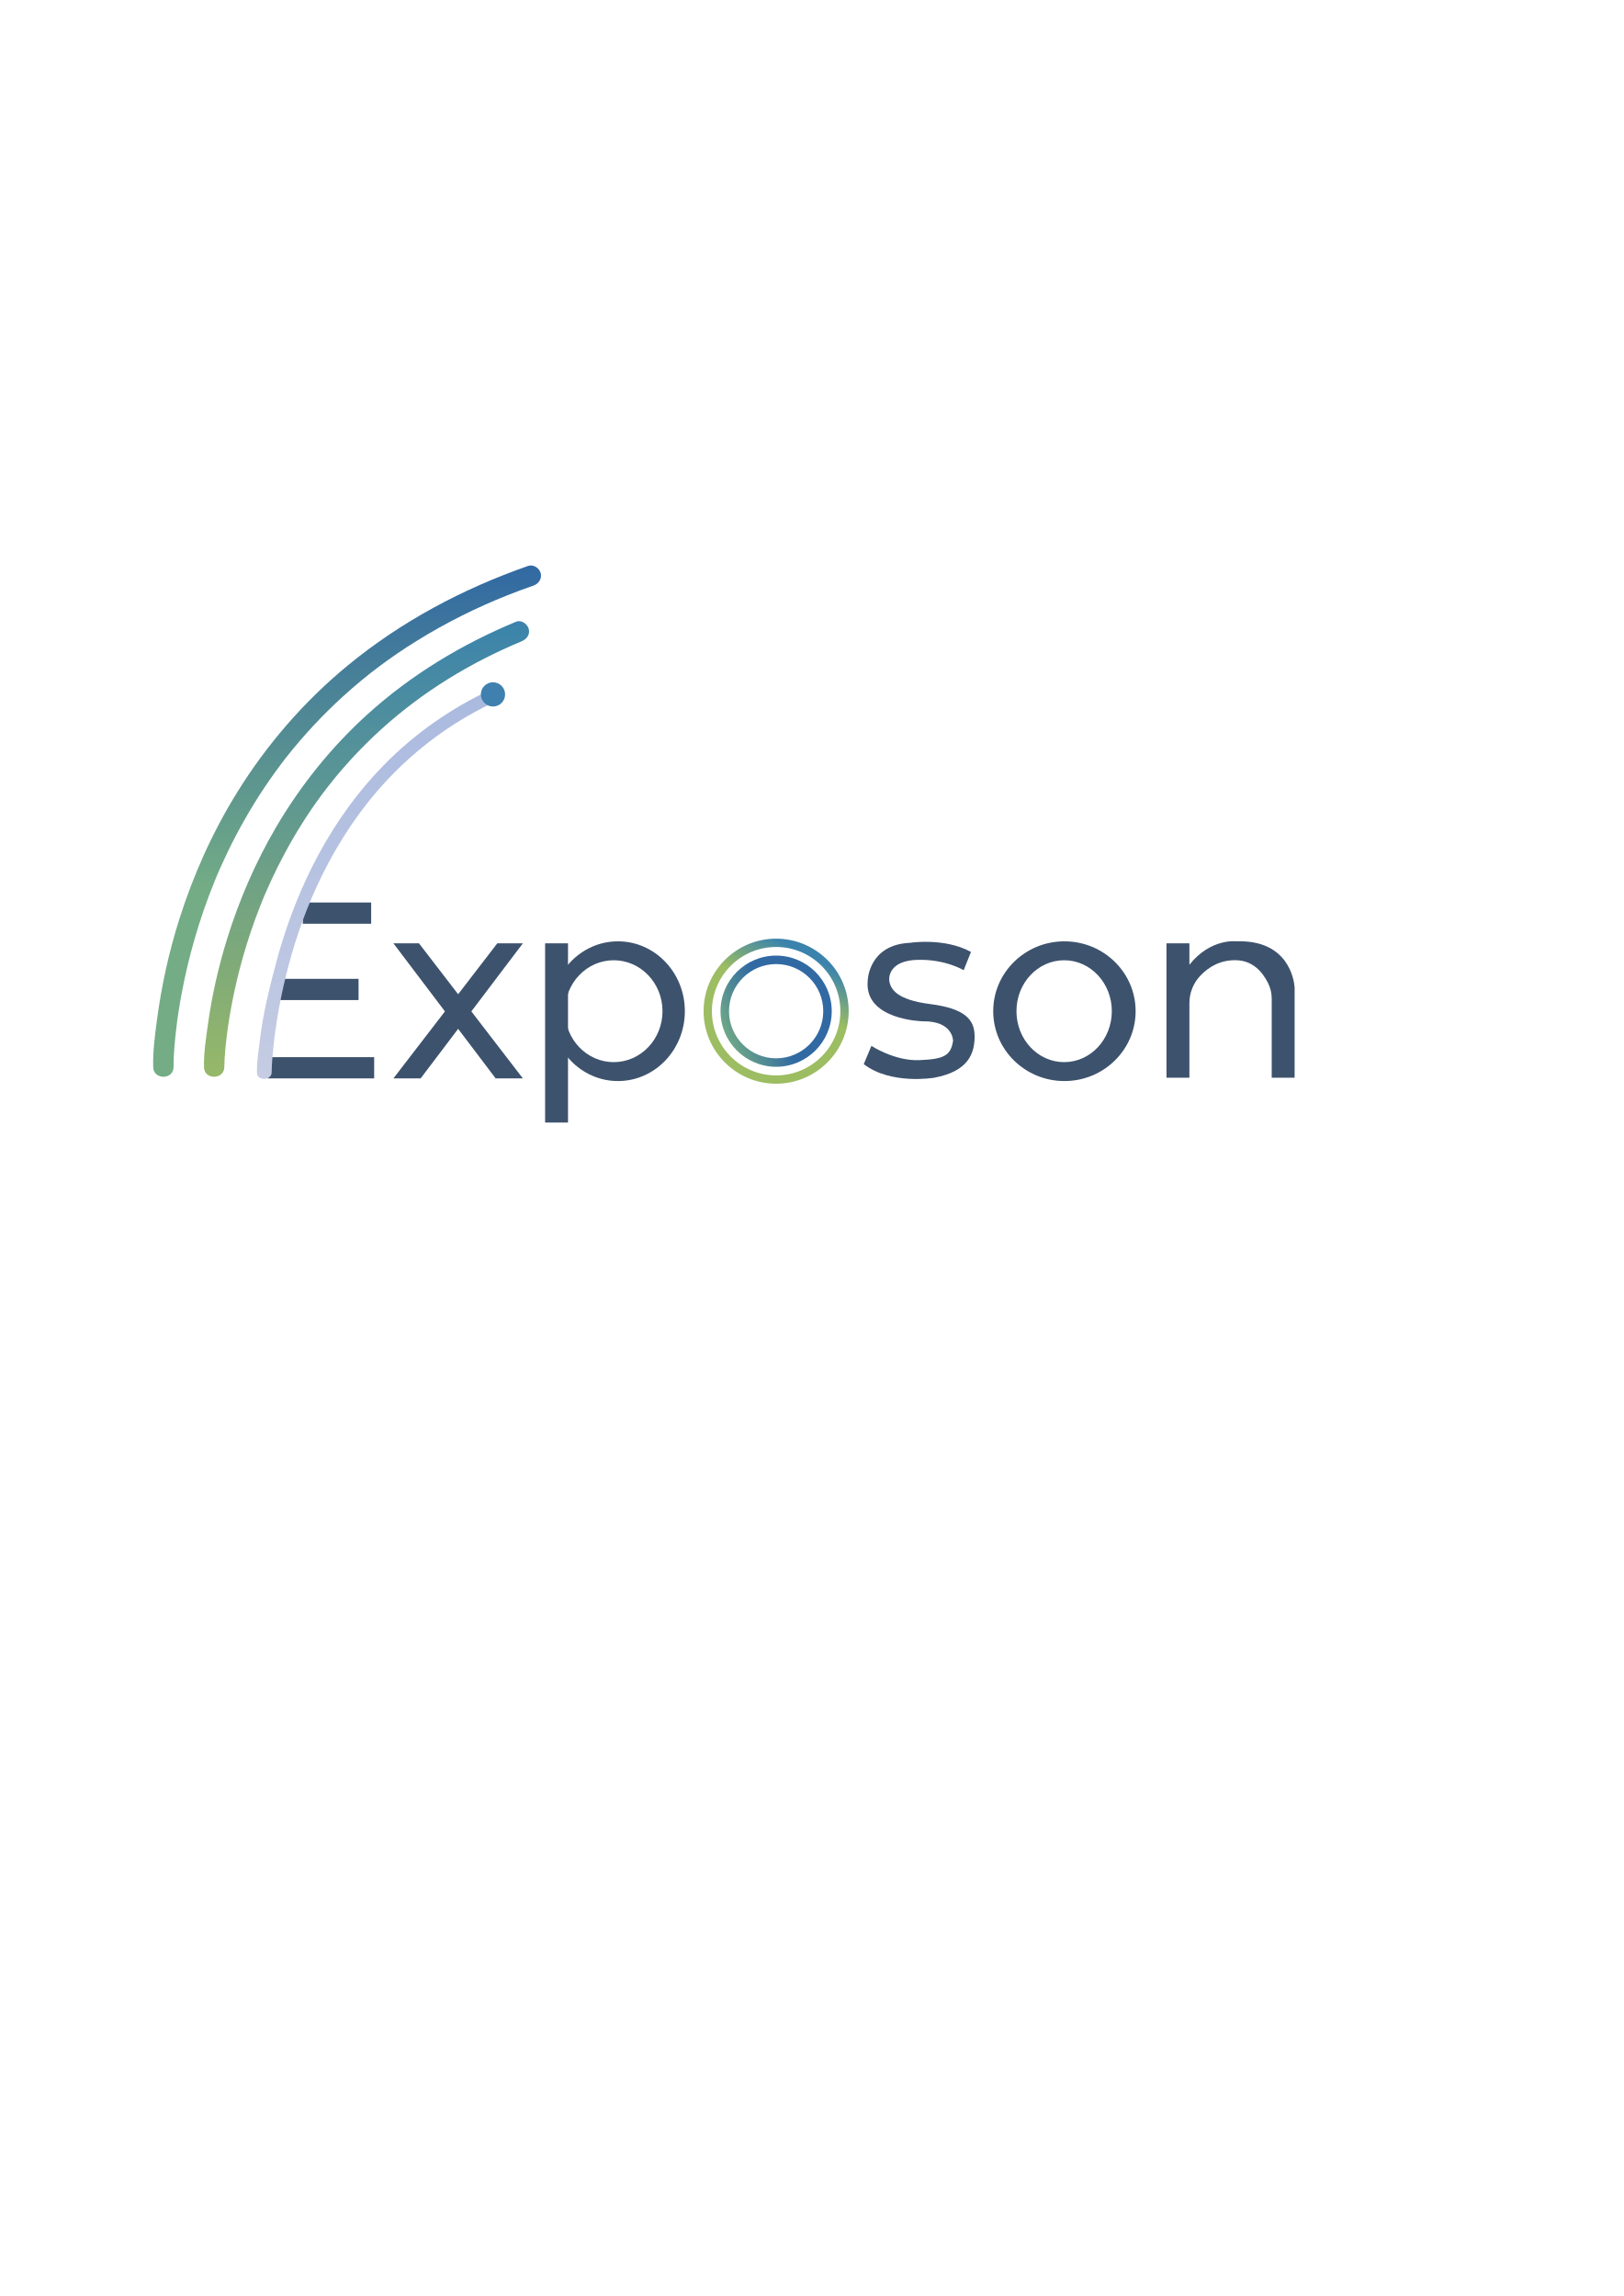
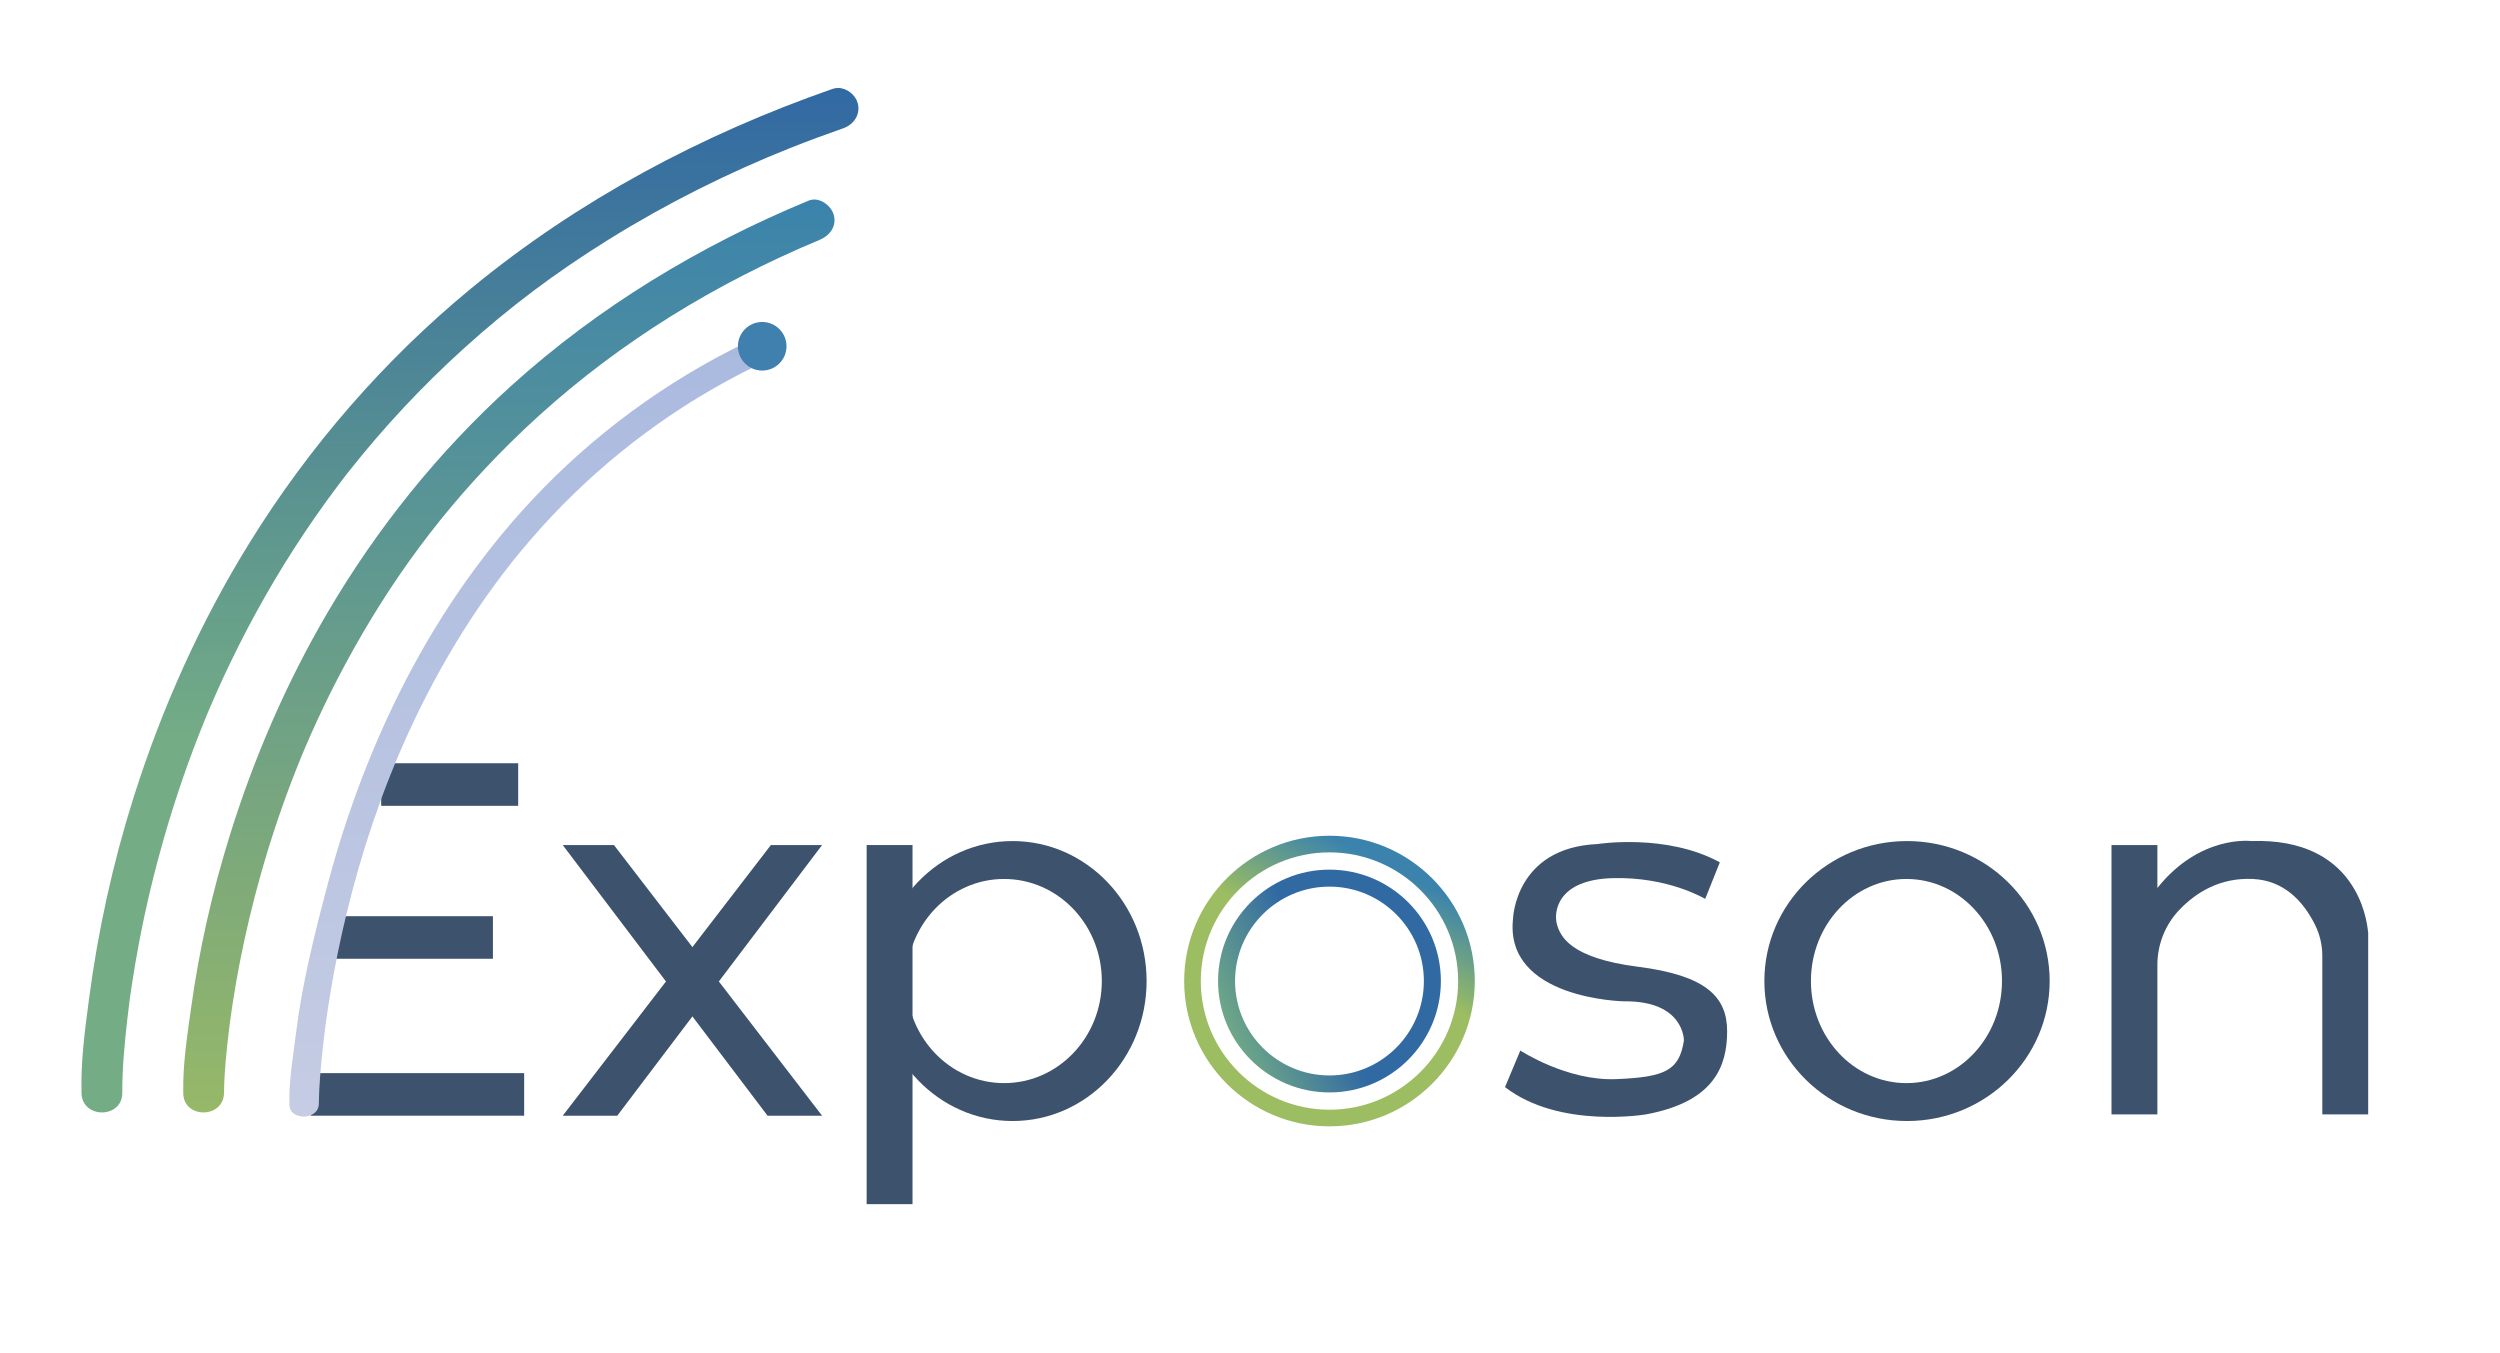
- <svg xmlns="http://www.w3.org/2000/svg" viewBox="0 0 793.701 1122.52" height="1122.52" width="793.701" xml:space="preserve" id="svg2" version="1.1">
+ <svg xmlns="http://www.w3.org/2000/svg" viewBox="55 255 610 330" height="330" width="610" xml:space="preserve" id="svg2" version="1.1">
  <defs id="defs6">
    <clipPath id="clipPath34" clipPathUnits="userSpaceOnUse">
      <path id="path32" d="M 0,841.89 H 595.276 V 0 H 0 Z" />
    </clipPath>
    <linearGradient id="linearGradient62" spreadMethod="pad" gradientTransform="matrix(-36.92608,-17.28593,-17.28593,36.92608,301.7765,479.1769)" gradientUnits="userSpaceOnUse" y2="0" x2="1" y1="0" x1="0">
      <stop id="stop56" offset="0" style="stop-opacity:1;stop-color:#3169a3" />
      <stop id="stop58" offset="0.505" style="stop-opacity:1;stop-color:#3169a3" />
      <stop id="stop60" offset="1" style="stop-opacity:1;stop-color:#73ac85" />
    </linearGradient>
    <linearGradient id="linearGradient84" spreadMethod="pad" gradientTransform="matrix(-24.12879,-47.38588,-47.38588,24.12879,295.2785,492.1926)" gradientUnits="userSpaceOnUse" y2="0" x2="1" y1="0" x1="0">
      <stop id="stop78" offset="0" style="stop-opacity:1;stop-color:#3b83ac" />
      <stop id="stop80" offset="0.339" style="stop-opacity:1;stop-color:#9cbd61" />
      <stop id="stop82" offset="1" style="stop-opacity:1;stop-color:#9cbd61" />
    </linearGradient>
    <clipPath id="clipPath94" clipPathUnits="userSpaceOnUse">
      <path id="path92" d="M 0,841.89 H 595.276 V 0 H 0 Z" />
    </clipPath>
    <linearGradient id="linearGradient122" spreadMethod="pad" gradientTransform="matrix(0,-187.4764,-187.4764,0,127.2465,634.5434)" gradientUnits="userSpaceOnUse" y2="0" x2="1" y1="0" x1="0">
      <stop id="stop116" offset="0" style="stop-opacity:1;stop-color:#3169a3" />
      <stop id="stop118" offset="0.632" style="stop-opacity:1;stop-color:#73ac85" />
      <stop id="stop120" offset="1" style="stop-opacity:1;stop-color:#73ac85" />
    </linearGradient>
    <linearGradient id="linearGradient142" spreadMethod="pad" gradientTransform="matrix(0,-167.0638,-167.0638,0,134.374,614.131)" gradientUnits="userSpaceOnUse" y2="0" x2="1" y1="0" x1="0">
      <stop id="stop138" offset="0" style="stop-opacity:1;stop-color:#3b83ac" />
      <stop id="stop140" offset="1" style="stop-opacity:1;stop-color:#96b868" />
    </linearGradient>
    <linearGradient id="linearGradient162" spreadMethod="pad" gradientTransform="matrix(0,141.8375,141.8375,0,137.6821,446.3084)" gradientUnits="userSpaceOnUse" y2="0" x2="1" y1="0" x1="0">
      <stop id="stop158" offset="0" style="stop-opacity:1;stop-color:#c5cce3" />
      <stop id="stop160" offset="1" style="stop-opacity:1;stop-color:#aabadf" />
    </linearGradient>
    <clipPath id="clipPath172" clipPathUnits="userSpaceOnUse">
      <path id="path170" d="M 0,841.89 H 595.276 V 0 H 0 Z" />
    </clipPath>
  </defs>
  <g transform="matrix(1.333333,0,0,-1.333333,0,1122.52)" id="g10">
    <path id="path12" style="fill:#3d526d;fill-opacity:1;fill-rule:nonzero;stroke:none" d="m 136.077,503.176 h -25.069 v 7.788 h 25.069 z" />
    <path id="path14" style="fill:#3d526d;fill-opacity:1;fill-rule:nonzero;stroke:none" d="m 131.453,475.186 h -28.72 v 7.789 h 28.72 z" />
    <path id="path16" style="fill:#3d526d;fill-opacity:1;fill-rule:nonzero;stroke:none" d="M 137.172,446.467 H 98.109 v 7.788 h 39.063 z" />
    <g transform="translate(144.2305,495.9957)" id="g18">
      <path id="path20" style="fill:#3d526d;fill-opacity:1;fill-rule:nonzero;stroke:none" d="M 0,0 H 9.371 L 47.46,-49.529 h -9.978 z" />
    </g>
    <g transform="translate(191.6909,495.9957)" id="g22">
      <path id="path24" style="fill:#3d526d;fill-opacity:1;fill-rule:nonzero;stroke:none" d="m 0,0 h -9.37 l -38.09,-49.529 h 9.979 z" />
    </g>
    <path id="path26" style="fill:#3d526d;fill-opacity:1;fill-rule:nonzero;stroke:none" d="m 208.241,430.281 h -8.396 v 65.714 h 8.396 z" />
    <g id="g28">
      <g clip-path="url(#clipPath34)" id="g30">
        <g transform="translate(225.0015,452.4298)" id="g36">
          <path id="path38" style="fill:#3d526d;fill-opacity:1;fill-rule:nonzero;stroke:none" d="m 0,0 c -9.876,0 -17.881,8.363 -17.881,18.68 0,10.317 8.005,18.68 17.881,18.68 9.875,0 17.881,-8.363 17.881,-18.68 C 17.881,8.363 9.875,0 0,0 m 1.555,44.296 c -13.543,0 -24.521,-11.469 -24.521,-25.616 0,-14.148 10.978,-25.617 24.521,-25.617 13.543,0 24.521,11.469 24.521,25.617 0,14.147 -10.978,25.616 -24.521,25.616" />
        </g>
        <g transform="translate(390.1309,452.4298)" id="g40">
          <path id="path42" style="fill:#3d526d;fill-opacity:1;fill-rule:nonzero;stroke:none" d="m 0,0 c -9.655,0 -17.481,8.363 -17.481,18.68 0,10.317 7.826,18.68 17.481,18.68 9.655,0 17.482,-8.363 17.482,-18.68 C 17.482,8.363 9.655,0 0,0 M 0.103,44.296 C -14.313,44.296 -26,32.827 -26,18.68 -26,4.532 -14.313,-6.937 0.103,-6.937 c 14.417,0 26.103,11.469 26.103,25.617 0,14.147 -11.686,25.616 -26.103,25.616" />
        </g>
      </g>
    </g>
    <g id="g44">
      <g id="g46">
        <g id="g52">
          <g id="g54">
            <path id="path64" style="fill:url(#linearGradient62);stroke:none" d="m 264.155,471.109 c 0,-11.241 9.147,-20.386 20.388,-20.386 v 0 c 11.242,0 20.387,9.145 20.387,20.386 v 0 c 0,11.241 -9.145,20.387 -20.387,20.387 v 0 c -11.241,0 -20.388,-9.146 -20.388,-20.387 m 3.111,0 c 0,9.527 7.751,17.278 17.277,17.278 v 0 c 9.527,0 17.277,-7.751 17.277,-17.278 v 0 c 0,-9.526 -7.75,-17.277 -17.277,-17.277 v 0 c -9.526,0 -17.277,7.751 -17.277,17.277" />
          </g>
        </g>
      </g>
    </g>
    <g id="g66">
      <g id="g68">
        <g id="g74">
          <g id="g76">
            <path id="path86" style="fill:url(#linearGradient84);stroke:none" d="m 257.953,471.109 c 0,-14.661 11.928,-26.59 26.59,-26.59 v 0 c 14.662,0 26.591,11.929 26.591,26.59 v 0 c 0,14.662 -11.929,26.591 -26.591,26.591 v 0 c -14.662,0 -26.59,-11.929 -26.59,-26.591 m 3.043,0 c 0,12.985 10.563,23.547 23.547,23.547 v 0 c 12.983,0 23.547,-10.562 23.547,-23.547 v 0 c 0,-12.984 -10.564,-23.546 -23.547,-23.546 v 0 c -12.984,0 -23.547,10.562 -23.547,23.546" />
          </g>
        </g>
      </g>
    </g>
    <g id="g88">
      <g clip-path="url(#clipPath94)" id="g90">
        <g transform="translate(474.6045,480.0538)" id="g96">
          <path id="path98" style="fill:#3d526d;fill-opacity:1;fill-rule:nonzero;stroke:none" d="m 0,0 c -0.213,2.523 -2.275,17.34 -21.354,16.672 0,0 -9.392,1.226 -17.199,-8.589 v 7.859 h -8.397 v -49.286 h 8.397 v 27.341 c 0,3.766 1.44,7.395 4.045,10.114 3.015,3.145 7.394,5.894 13.398,5.625 5.704,-0.257 9.221,-4.044 11.383,-8.342 0.891,-1.772 1.354,-3.729 1.354,-5.713 V -33.344 H 0.023 L 0.023,0 Z" />
        </g>
        <g transform="translate(355.9775,492.8317)" id="g100">
          <path id="path102" style="fill:#3d526d;fill-opacity:1;fill-rule:nonzero;stroke:none" d="m 0,0 -2.678,-6.693 c 0,0 -6.693,4.077 -16.915,3.803 -10.222,-0.274 -10.831,-6.237 -10.222,-8.427 0.608,-2.191 2.391,-6.206 14.825,-7.788 12.434,-1.582 16.328,-5.477 16.328,-11.805 0,-6.328 -2.312,-12.9 -14.847,-15.212 0,0 -15.844,-2.714 -25.799,4.99 l 2.799,6.693 c 0,0 8.519,-5.598 17.525,-5.233 9.005,0.365 11.56,1.582 12.412,7.058 0,0 0.122,7.302 -10.952,7.18 0,0 -21.905,0.365 -20.323,15.09 0,0 0.365,13.021 15.455,13.691 0,0 12.656,2.007 22.392,-3.347" />
        </g>
      </g>
    </g>
    <g id="g104">
      <g id="g106">
        <g id="g112">
          <g id="g114">
            <path id="path124" style="fill:url(#linearGradient122);stroke:none" d="m 193.62,634.377 c -23.975,-8.363 -46.553,-20.373 -66.185,-36.542 v 0 C 111.514,584.724 97.838,568.932 86.974,551.407 v 0 C 77.965,536.873 70.89,521.122 65.733,504.826 v 0 c -3.828,-12.1 -6.551,-24.517 -8.206,-37.097 v 0 c -0.725,-5.514 -1.502,-11.248 -1.361,-16.83 v 0 c 0.002,-0.076 -10e-4,-0.151 -10e-4,-0.227 v 0 c 0.025,-4.802 7.488,-4.811 7.464,0 v 0 c -0.023,4.488 0.421,9.008 0.923,13.462 v 0 c 0.122,1.095 0.255,2.189 0.397,3.282 v 0 c 0.012,0.088 0.024,0.176 0.036,0.264 v 0 c 0.03,0.22 0.06,0.44 0.09,0.66 v 0 c 0.094,0.667 0.191,1.334 0.292,2 v 0 c 0.403,2.68 0.861,5.352 1.371,8.014 v 0 c 1.22,6.391 2.734,12.724 4.53,18.977 v 0 c 2.112,7.353 4.615,14.595 7.512,21.677 v 0 c 0.173,0.425 0.35,0.849 0.525,1.274 v 0 c 0.067,0.16 0.437,1.035 0.053,0.13 v 0 c 0.09,0.214 0.181,0.427 0.272,0.64 v 0 c 0.422,0.989 0.853,1.976 1.292,2.959 v 0 c 0.855,1.917 1.739,3.821 2.653,5.711 v 0 c 1.941,4.013 4.017,7.96 6.225,11.833 v 0 c 2.26,3.963 4.66,7.847 7.197,11.639 v 0 c 1.309,1.958 2.655,3.892 4.038,5.8 v 0 c 0.702,0.969 1.414,1.931 2.135,2.887 v 0 c 0.33,0.437 0.662,0.873 0.996,1.308 v 0 c 0.037,0.049 0.069,0.09 0.096,0.125 v 0 c 0.033,0.042 0.075,0.096 0.129,0.164 v 0 c 0.239,0.304 0.477,0.61 0.716,0.913 v 0 c 6.344,8.031 13.353,15.533 20.936,22.404 v 0 c 8.463,7.669 16.816,13.928 26.627,20.033 v 0 c 10.6,6.595 22.012,12.297 33.409,16.813 v 0 c 3.149,1.247 6.327,2.422 9.525,3.538 v 0 c 1.902,0.664 3.166,2.555 2.607,4.591 v 0 c -0.421,1.531 -1.986,2.773 -3.598,2.774 v 0 c -0.332,0 -0.666,-0.053 -0.993,-0.167" />
          </g>
        </g>
      </g>
    </g>
    <g id="g126">
      <g id="g128">
        <g id="g134">
          <g id="g136">
            <path id="path144" style="fill:url(#linearGradient142);stroke:none" d="m 189.238,613.932 c -19.933,-8.25 -38.488,-19.458 -54.509,-33.96 v 0 c -13.197,-11.947 -24.494,-26.01 -33.499,-41.359 v 0 c -7.543,-12.858 -13.521,-26.668 -17.943,-40.9 v 0 c -3.2,-10.301 -5.598,-20.867 -7.072,-31.554 v 0 c -0.69,-5.001 -1.521,-10.22 -1.428,-15.291 v 0 c 0.002,-0.065 -0.001,-0.131 -0.002,-0.196 v 0 c -0.049,-4.804 7.416,-4.808 7.463,0 v 0 c 0.039,3.862 0.458,7.743 0.919,11.573 v 0 c 0.055,0.449 0.111,0.899 0.168,1.349 v 0 c 0.022,0.167 0.045,0.335 0.067,0.503 v 0 c 0.007,0.053 0.014,0.105 0.022,0.158 v 0 c 0.146,1.04 0.296,2.078 0.458,3.115 v 0 c 0.362,2.321 0.768,4.636 1.214,6.943 v 0 c 1.071,5.527 2.377,11.007 3.908,16.425 v 0 c 1.805,6.388 3.925,12.688 6.358,18.863 v 0 c 0.316,0.801 0.637,1.599 0.963,2.395 v 0 c 0.147,0.358 0.295,0.714 0.443,1.071 v 0 c 0.004,0.01 0.078,0.186 0.14,0.334 v 0 c 0.072,0.171 0.198,0.468 0.222,0.523 v 0 c 0.721,1.684 1.466,3.358 2.235,5.021 v 0 c 1.597,3.45 3.297,6.852 5.102,10.198 v 0 c 8.253,15.305 17.822,28.252 30.073,40.377 v 0 c 14.387,14.236 30.984,25.447 49.554,34.077 v 0 c 2.374,1.103 4.804,2.176 7.129,3.138 v 0 c 1.861,0.77 3.188,2.475 2.606,4.591 v 0 c -0.398,1.448 -1.984,2.805 -3.578,2.805 v 0 c -0.341,0 -0.682,-0.062 -1.013,-0.199" />
          </g>
        </g>
      </g>
    </g>
    <g id="g146">
      <g id="g148">
        <g id="g154">
          <g id="g156">
            <path id="path164" style="fill:url(#linearGradient162);stroke:none" d="m 177.614,587.887 c -14.616,-7.115 -27.898,-16.862 -39.002,-28.741 v 0 c -9.811,-10.494 -17.93,-22.527 -24.322,-35.379 v 0 c -5.532,-11.123 -9.854,-22.849 -13.044,-34.851 v 0 c -2.409,-9.064 -4.744,-18.378 -5.876,-27.688 v 0 c -0.497,-4.097 -1.269,-8.39 -1.155,-12.534 v 0 c 0.002,-0.057 -0.003,-0.116 -0.004,-0.174 v 0 c -0.039,-3.003 5.34,-2.921 5.379,0.083 v 0 c 0.043,3.325 0.358,6.66 0.707,9.963 v 0 c 0.088,0.829 0.181,1.658 0.281,2.485 v 0 c 0.049,0.413 0.1,0.826 0.153,1.239 v 0 c 0.027,0.214 0.055,0.426 0.082,0.638 v 0 c 0.011,0.093 0.024,0.185 0.037,0.278 v 0 c 0.007,0.057 0.012,0.1 0.016,0.132 v 0 c 0.272,1.997 0.576,3.99 0.909,5.979 v 0 c 0.797,4.753 1.766,9.477 2.902,14.159 v 0 c 2.769,11.412 6.516,22.62 11.421,33.295 v 0 c 5.765,12.542 13.068,24.43 22.076,34.909 v 0 c 10.163,11.823 22.352,21.744 36.04,29.216 v 0 c 1.893,1.034 3.814,2.019 5.754,2.963 v 0 c 2.33,1.134 0.889,4.287 -1.279,4.287 v 0 c -0.344,0 -0.706,-0.079 -1.075,-0.259" />
          </g>
        </g>
      </g>
    </g>
    <g id="g166">
      <g clip-path="url(#clipPath172)" id="g168">
        <g transform="translate(185.1807,587.2726)" id="g174">
          <path id="path176" style="fill:#3f80af;fill-opacity:1;fill-rule:nonzero;stroke:none" d="m 0,0 c 0,-2.455 -1.991,-4.446 -4.446,-4.446 -2.455,0 -4.446,1.991 -4.446,4.446 0,2.456 1.991,4.446 4.446,4.446 C -1.991,4.446 0,2.456 0,0" />
        </g>
      </g>
    </g>
  </g>
</svg>
